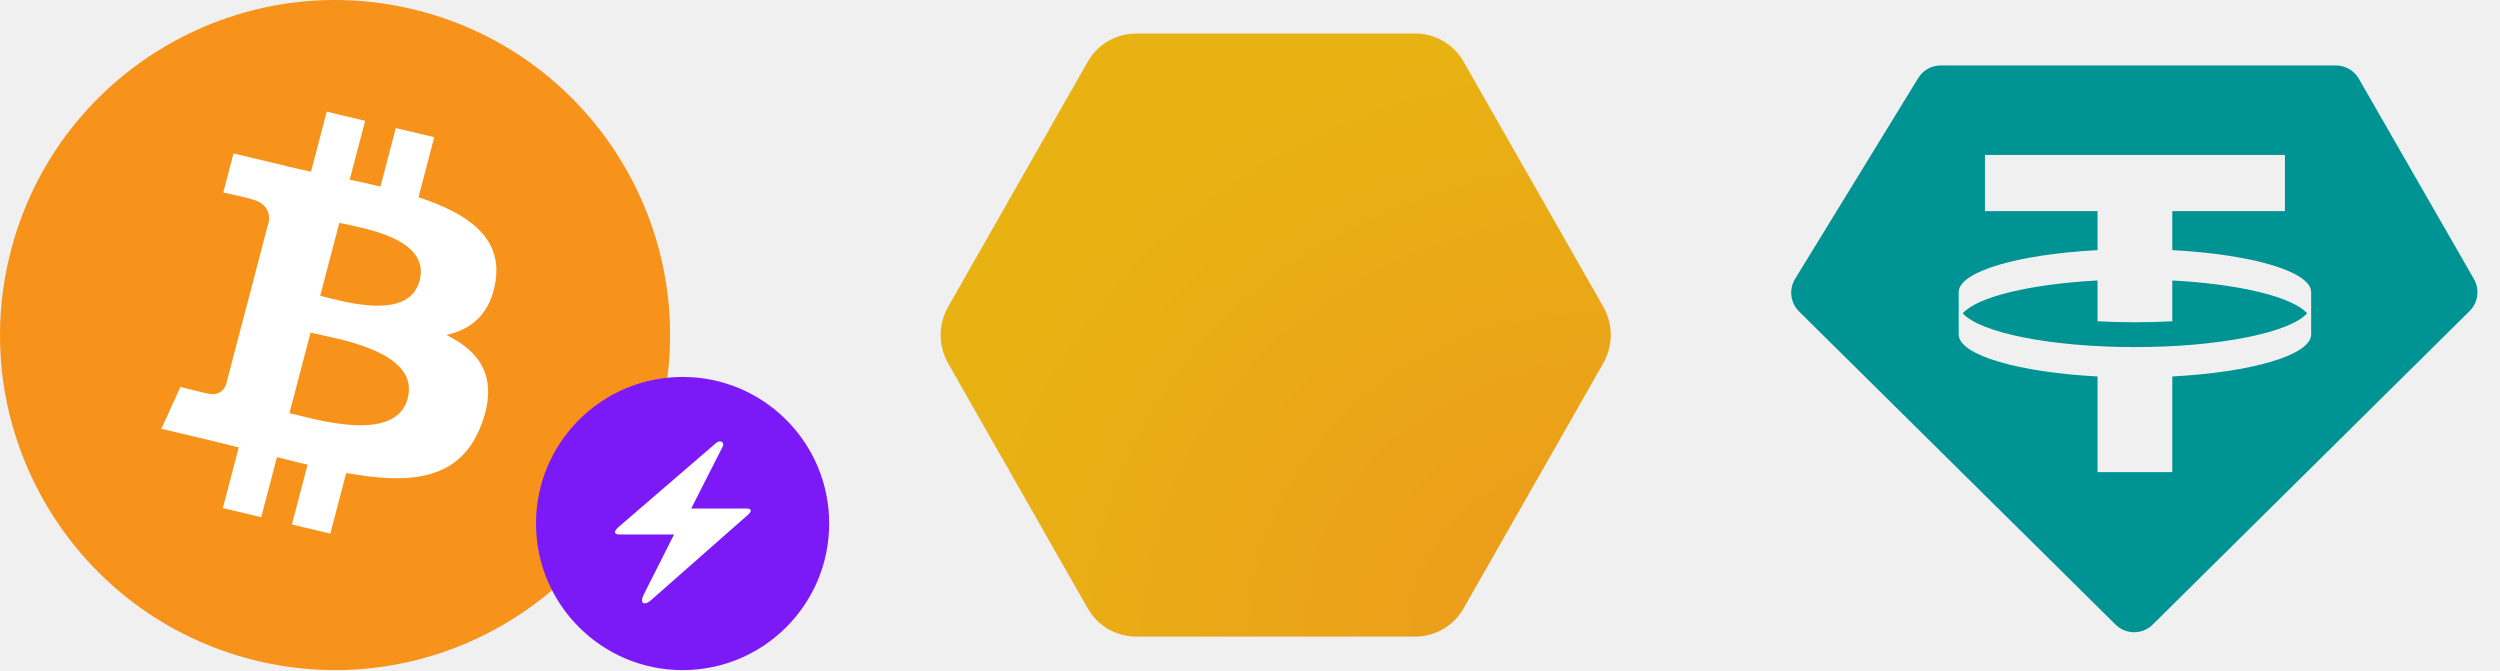
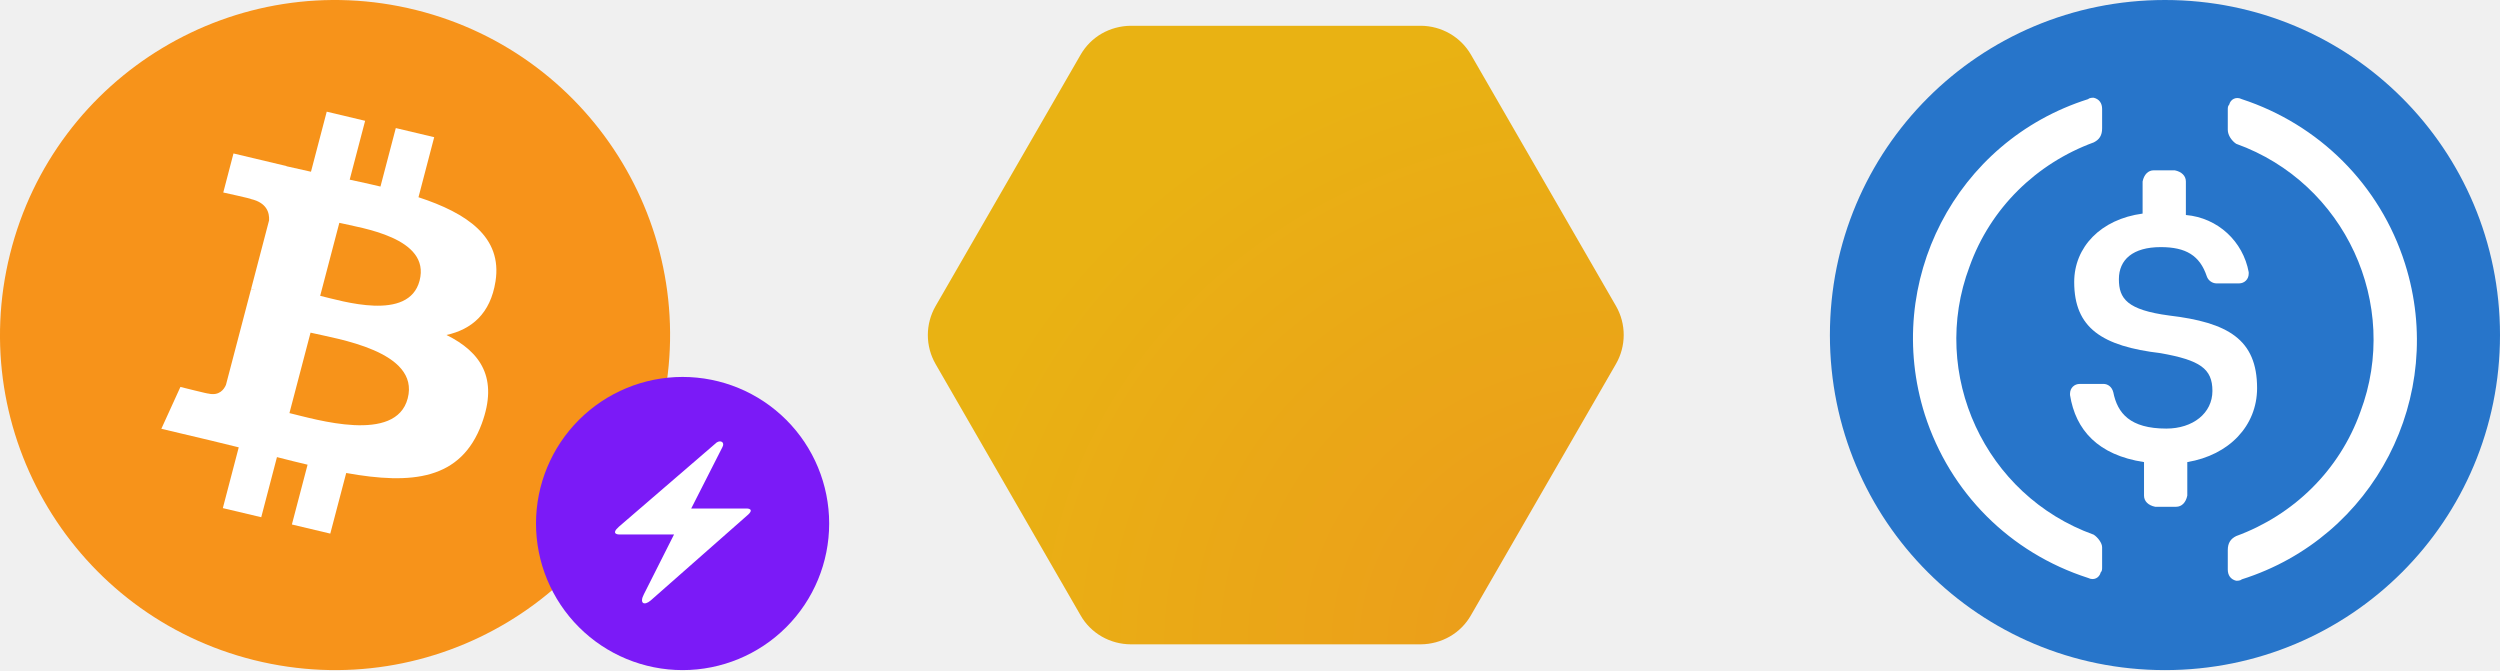
<svg xmlns="http://www.w3.org/2000/svg" width="97" height="26" viewBox="0 0 97 26" fill="none">
-   <path d="M25.611 16.145C23.875 23.11 16.82 27.347 9.854 25.611C2.891 23.875 -1.348 16.82 0.389 9.857C2.125 2.891 9.179 -1.347 16.143 0.389C23.109 2.125 27.347 9.18 25.611 16.145H25.611Z" fill="#F7931A" />
-   <path d="M19.226 10.915C19.496 9.194 18.12 8.27 16.237 7.653L16.848 5.323L15.357 4.969L14.762 7.238C14.365 7.145 13.967 7.056 13.568 6.971L14.167 4.687L12.676 4.333L12.066 6.663C11.741 6.592 11.423 6.523 11.114 6.45L11.115 6.443L9.059 5.954L8.663 7.469C8.663 7.469 9.769 7.71 9.745 7.725C10.349 7.869 10.458 8.249 10.44 8.55L9.745 11.205C9.786 11.215 9.84 11.23 9.9 11.252L9.742 11.215L8.767 14.933C8.693 15.108 8.506 15.369 8.083 15.27C8.099 15.291 7 15.013 7 15.013L6.26 16.637L8.2 17.097C8.561 17.183 8.915 17.273 9.263 17.358L8.646 19.715L10.135 20.068L10.746 17.736C11.153 17.841 11.548 17.938 11.934 18.03L11.325 20.35L12.816 20.704L13.433 18.352C15.976 18.809 17.887 18.625 18.692 16.438C19.34 14.676 18.66 13.66 17.322 12.997C18.296 12.783 19.03 12.174 19.226 10.915ZM15.819 15.458C15.358 17.22 12.241 16.268 11.23 16.029L12.049 12.906C13.059 13.147 16.3 13.622 15.819 15.458ZM16.28 10.889C15.86 12.491 13.265 11.677 12.423 11.478L13.166 8.646C14.007 8.845 16.718 9.218 16.28 10.889V10.889Z" fill="white" />
-   <path d="M26.485 26C29.626 26 32.172 23.454 32.172 20.312C32.172 17.171 29.626 14.625 26.485 14.625C23.344 14.625 20.797 17.171 20.797 20.312C20.797 23.454 23.344 26 26.485 26Z" fill="#7B1AF7" />
-   <path d="M24.015 20.435L27.807 17.168C27.972 17.062 28.13 17.168 28.029 17.35L26.819 19.73H28.977C28.977 19.73 29.32 19.73 28.977 20.012L25.246 23.299C24.983 23.521 24.802 23.4 24.983 23.057L26.153 20.738H24.015C24.015 20.738 23.672 20.738 24.015 20.435Z" fill="white" />
-   <path d="M62.208 11.904L56.79 2.397C56.4 1.717 55.686 1.3 54.913 1.3H44.078C43.695 1.302 43.319 1.405 42.99 1.597C42.66 1.79 42.389 2.066 42.204 2.397L36.787 11.904C36.597 12.239 36.497 12.617 36.497 13.001C36.497 13.385 36.597 13.762 36.787 14.098L42.204 23.604C42.389 23.934 42.66 24.21 42.99 24.403C43.319 24.596 43.695 24.698 44.078 24.7H54.913C55.296 24.698 55.672 24.596 56.001 24.403C56.33 24.21 56.602 23.934 56.787 23.604L62.204 14.098C62.395 13.763 62.496 13.385 62.497 13.001C62.498 12.617 62.398 12.239 62.208 11.904Z" fill="url(#paint0_radial_897_15136)" />
-   <path fill-rule="evenodd" clip-rule="evenodd" d="M75.298 2.54L90.634 2.54C91 2.54 91.338 2.735 91.521 3.053L95.989 10.828C96.22 11.232 96.152 11.741 95.821 12.068L83.523 24.235C83.124 24.629 82.484 24.629 82.085 24.235L69.803 12.084C69.465 11.749 69.402 11.226 69.65 10.82L74.427 3.028C74.612 2.724 74.942 2.54 75.298 2.54ZM88.654 6.011L88.654 8.193L84.285 8.193L84.285 9.705C87.354 9.867 89.656 10.531 89.673 11.327L89.673 12.986C89.656 13.781 87.354 14.445 84.285 14.607L84.285 18.319L81.385 18.319L81.385 14.607C78.316 14.445 76.014 13.781 75.997 12.986L75.997 11.327C76.014 10.531 78.316 9.867 81.385 9.705L81.385 8.193L77.016 8.193L77.016 6.011L88.654 6.011ZM82.835 13.467C86.109 13.467 88.846 12.906 89.516 12.156C88.948 11.52 86.894 11.02 84.285 10.883L84.285 12.466C83.818 12.491 83.333 12.504 82.835 12.504C82.337 12.504 81.852 12.491 81.385 12.466L81.385 10.883C78.776 11.02 76.722 11.52 76.154 12.156C76.824 12.906 79.561 13.467 82.835 13.467Z" fill="#009393" />
+   <g clip-path="url(#clip0_3780_3282)">
+     <path d="M25.611 16.145C23.875 23.11 16.821 27.347 9.854 25.611C2.89 23.875 -1.348 16.82 0.389 9.857C2.125 2.89 9.18 -1.347 16.143 0.389C23.109 2.125 27.347 9.18 25.611 16.145Z" fill="#F7931A" />
+     <path d="M19.226 10.915C19.496 9.195 18.12 8.27 16.237 7.653L16.847 5.323L15.357 4.969L14.762 7.238C14.365 7.145 13.967 7.056 13.568 6.971L14.167 4.687L12.677 4.333L12.066 6.663C11.741 6.594 11.423 6.523 11.114 6.45L11.115 6.443L9.059 5.954L8.663 7.469C8.663 7.469 9.769 7.71 9.745 7.725C10.349 7.869 10.458 8.249 10.44 8.55L9.745 11.205C9.787 11.215 9.839 11.231 9.9 11.252L9.742 11.215L8.767 14.933C8.693 15.108 8.506 15.369 8.083 15.27C8.1 15.29 7 15.013 7 15.013L6.26 16.637L8.2 17.097C8.561 17.183 8.915 17.273 9.263 17.357L8.646 19.715L10.136 20.068L10.746 17.736C11.153 17.841 11.549 17.939 11.934 18.03L11.325 20.35L12.815 20.704L13.433 18.352C15.976 18.809 17.887 18.625 18.693 16.437C19.34 14.677 18.66 13.66 17.323 12.997C18.296 12.783 19.03 12.174 19.226 10.915ZM15.819 15.458C15.359 17.22 12.241 16.268 11.23 16.028L12.049 12.907C13.059 13.147 16.3 13.622 15.819 15.458ZM16.28 10.89C15.86 12.491 13.265 11.677 12.423 11.478L13.166 8.646C14.007 8.846 16.718 9.218 16.28 10.889" fill="white" />
+     <path d="M26.485 26C27.993 26 29.44 25.401 30.507 24.334C31.573 23.268 32.172 21.821 32.172 20.312C32.172 18.804 31.573 17.357 30.507 16.291C29.44 15.224 27.993 14.625 26.485 14.625C24.977 14.625 23.53 15.224 22.463 16.291C21.397 17.357 20.797 18.804 20.797 20.312C20.797 21.821 21.397 23.268 22.463 24.334C23.53 25.401 24.977 26 26.485 26Z" fill="#7B1AF7" />
+     <path d="M24.015 20.435L27.807 17.168C27.972 17.062 28.13 17.168 28.029 17.35L26.819 19.73H28.977C28.977 19.73 29.32 19.73 28.977 20.012L25.246 23.299C24.983 23.521 24.802 23.4 24.983 23.057L26.153 20.737H24.015C24.015 20.737 23.672 20.737 24.015 20.435Z" fill="white" />
+     <path d="M62.702 11.876L57.075 2.125C56.879 1.785 56.596 1.502 56.254 1.304C55.911 1.107 55.522 1.002 55.126 1H43.873C43.476 1.003 43.087 1.108 42.743 1.305C42.401 1.503 42.12 1.787 41.927 2.125L36.301 11.876C36.104 12.219 36 12.607 36 13.001C36 13.396 36.104 13.783 36.301 14.126L41.927 23.876C42.119 24.214 42.401 24.497 42.743 24.695C43.086 24.893 43.475 24.998 43.873 25H55.126C55.523 24.997 55.912 24.892 56.255 24.695C56.598 24.497 56.878 24.214 57.071 23.875L62.697 14.125C62.895 13.783 62.999 13.395 63 13.001C63.001 12.607 62.899 12.219 62.702 11.876Z" fill="url(#paint0_radial_3780_3282)" />
+     <path d="M84 26C91.204 26 97 20.204 97 13C97 5.796 91.204 0 84 0C76.796 0 71 5.796 71 13C71 20.204 76.796 26 84 26Z" fill="#2775CA" />
+     <path d="M87.575 15.058C87.575 13.162 86.438 12.512 84.162 12.242C82.537 12.025 82.213 11.592 82.213 10.833C82.213 10.075 82.754 9.588 83.838 9.588C84.812 9.588 85.354 9.912 85.625 10.725C85.679 10.887 85.842 10.996 86.004 10.996H86.871C87.088 10.996 87.25 10.833 87.25 10.617V10.562C87.033 9.371 86.058 8.45 84.812 8.342V7.042C84.812 6.825 84.65 6.662 84.379 6.608H83.567C83.35 6.608 83.188 6.771 83.133 7.042V8.287C81.508 8.504 80.479 9.588 80.479 10.942C80.479 12.729 81.562 13.433 83.838 13.704C85.354 13.975 85.842 14.3 85.842 15.167C85.842 16.033 85.083 16.629 84.054 16.629C82.646 16.629 82.158 16.033 81.996 15.221C81.942 15.004 81.779 14.896 81.617 14.896H80.696C80.479 14.896 80.317 15.058 80.317 15.275V15.329C80.533 16.683 81.4 17.658 83.188 17.929V19.229C83.188 19.446 83.35 19.608 83.621 19.663H84.433C84.65 19.663 84.812 19.5 84.867 19.229V17.929C86.492 17.658 87.575 16.521 87.575 15.058Z" fill="white" />
+     <path d="M81.237 20.746C77.013 19.229 74.846 14.517 76.417 10.346C77.229 8.071 79.017 6.338 81.237 5.525C81.454 5.417 81.562 5.254 81.562 4.983V4.225C81.562 4.008 81.454 3.846 81.237 3.792C81.183 3.792 81.075 3.792 81.021 3.846C75.875 5.471 73.058 10.942 74.683 16.087C75.658 19.121 77.987 21.45 81.021 22.425C81.237 22.533 81.454 22.425 81.508 22.208C81.562 22.154 81.562 22.1 81.562 21.992V21.233C81.562 21.071 81.4 20.854 81.237 20.746ZM86.979 3.846C86.763 3.737 86.546 3.846 86.492 4.062C86.438 4.117 86.438 4.171 86.438 4.279V5.037C86.438 5.254 86.6 5.471 86.763 5.579C90.987 7.096 93.154 11.808 91.583 15.979C90.771 18.254 88.983 19.988 86.763 20.8C86.546 20.908 86.438 21.071 86.438 21.342V22.1C86.438 22.317 86.546 22.479 86.763 22.533C86.817 22.533 86.925 22.533 86.979 22.479C92.125 20.854 94.942 15.383 93.317 10.238C92.342 7.15 89.958 4.821 86.979 3.846Z" fill="white" />
+   </g>
  <defs>
-     <radialGradient id="paint0_radial_897_15136" cx="0" cy="0" r="1" gradientUnits="userSpaceOnUse" gradientTransform="translate(62.497 24.7002) rotate(-180) scale(25.9999 23.3999)">
+     <radialGradient id="paint0_radial_3780_3282" cx="0" cy="0" r="1" gradientUnits="userSpaceOnUse" gradientTransform="translate(63.0024 25) rotate(180) scale(27.0023 23.9999)">
      <stop stop-color="#EC991C" />
      <stop offset="1" stop-color="#E9B213" />
    </radialGradient>
+     <clipPath id="clip0_3780_3282">
+       <rect width="97" height="26" fill="white" />
+     </clipPath>
  </defs>
</svg>
